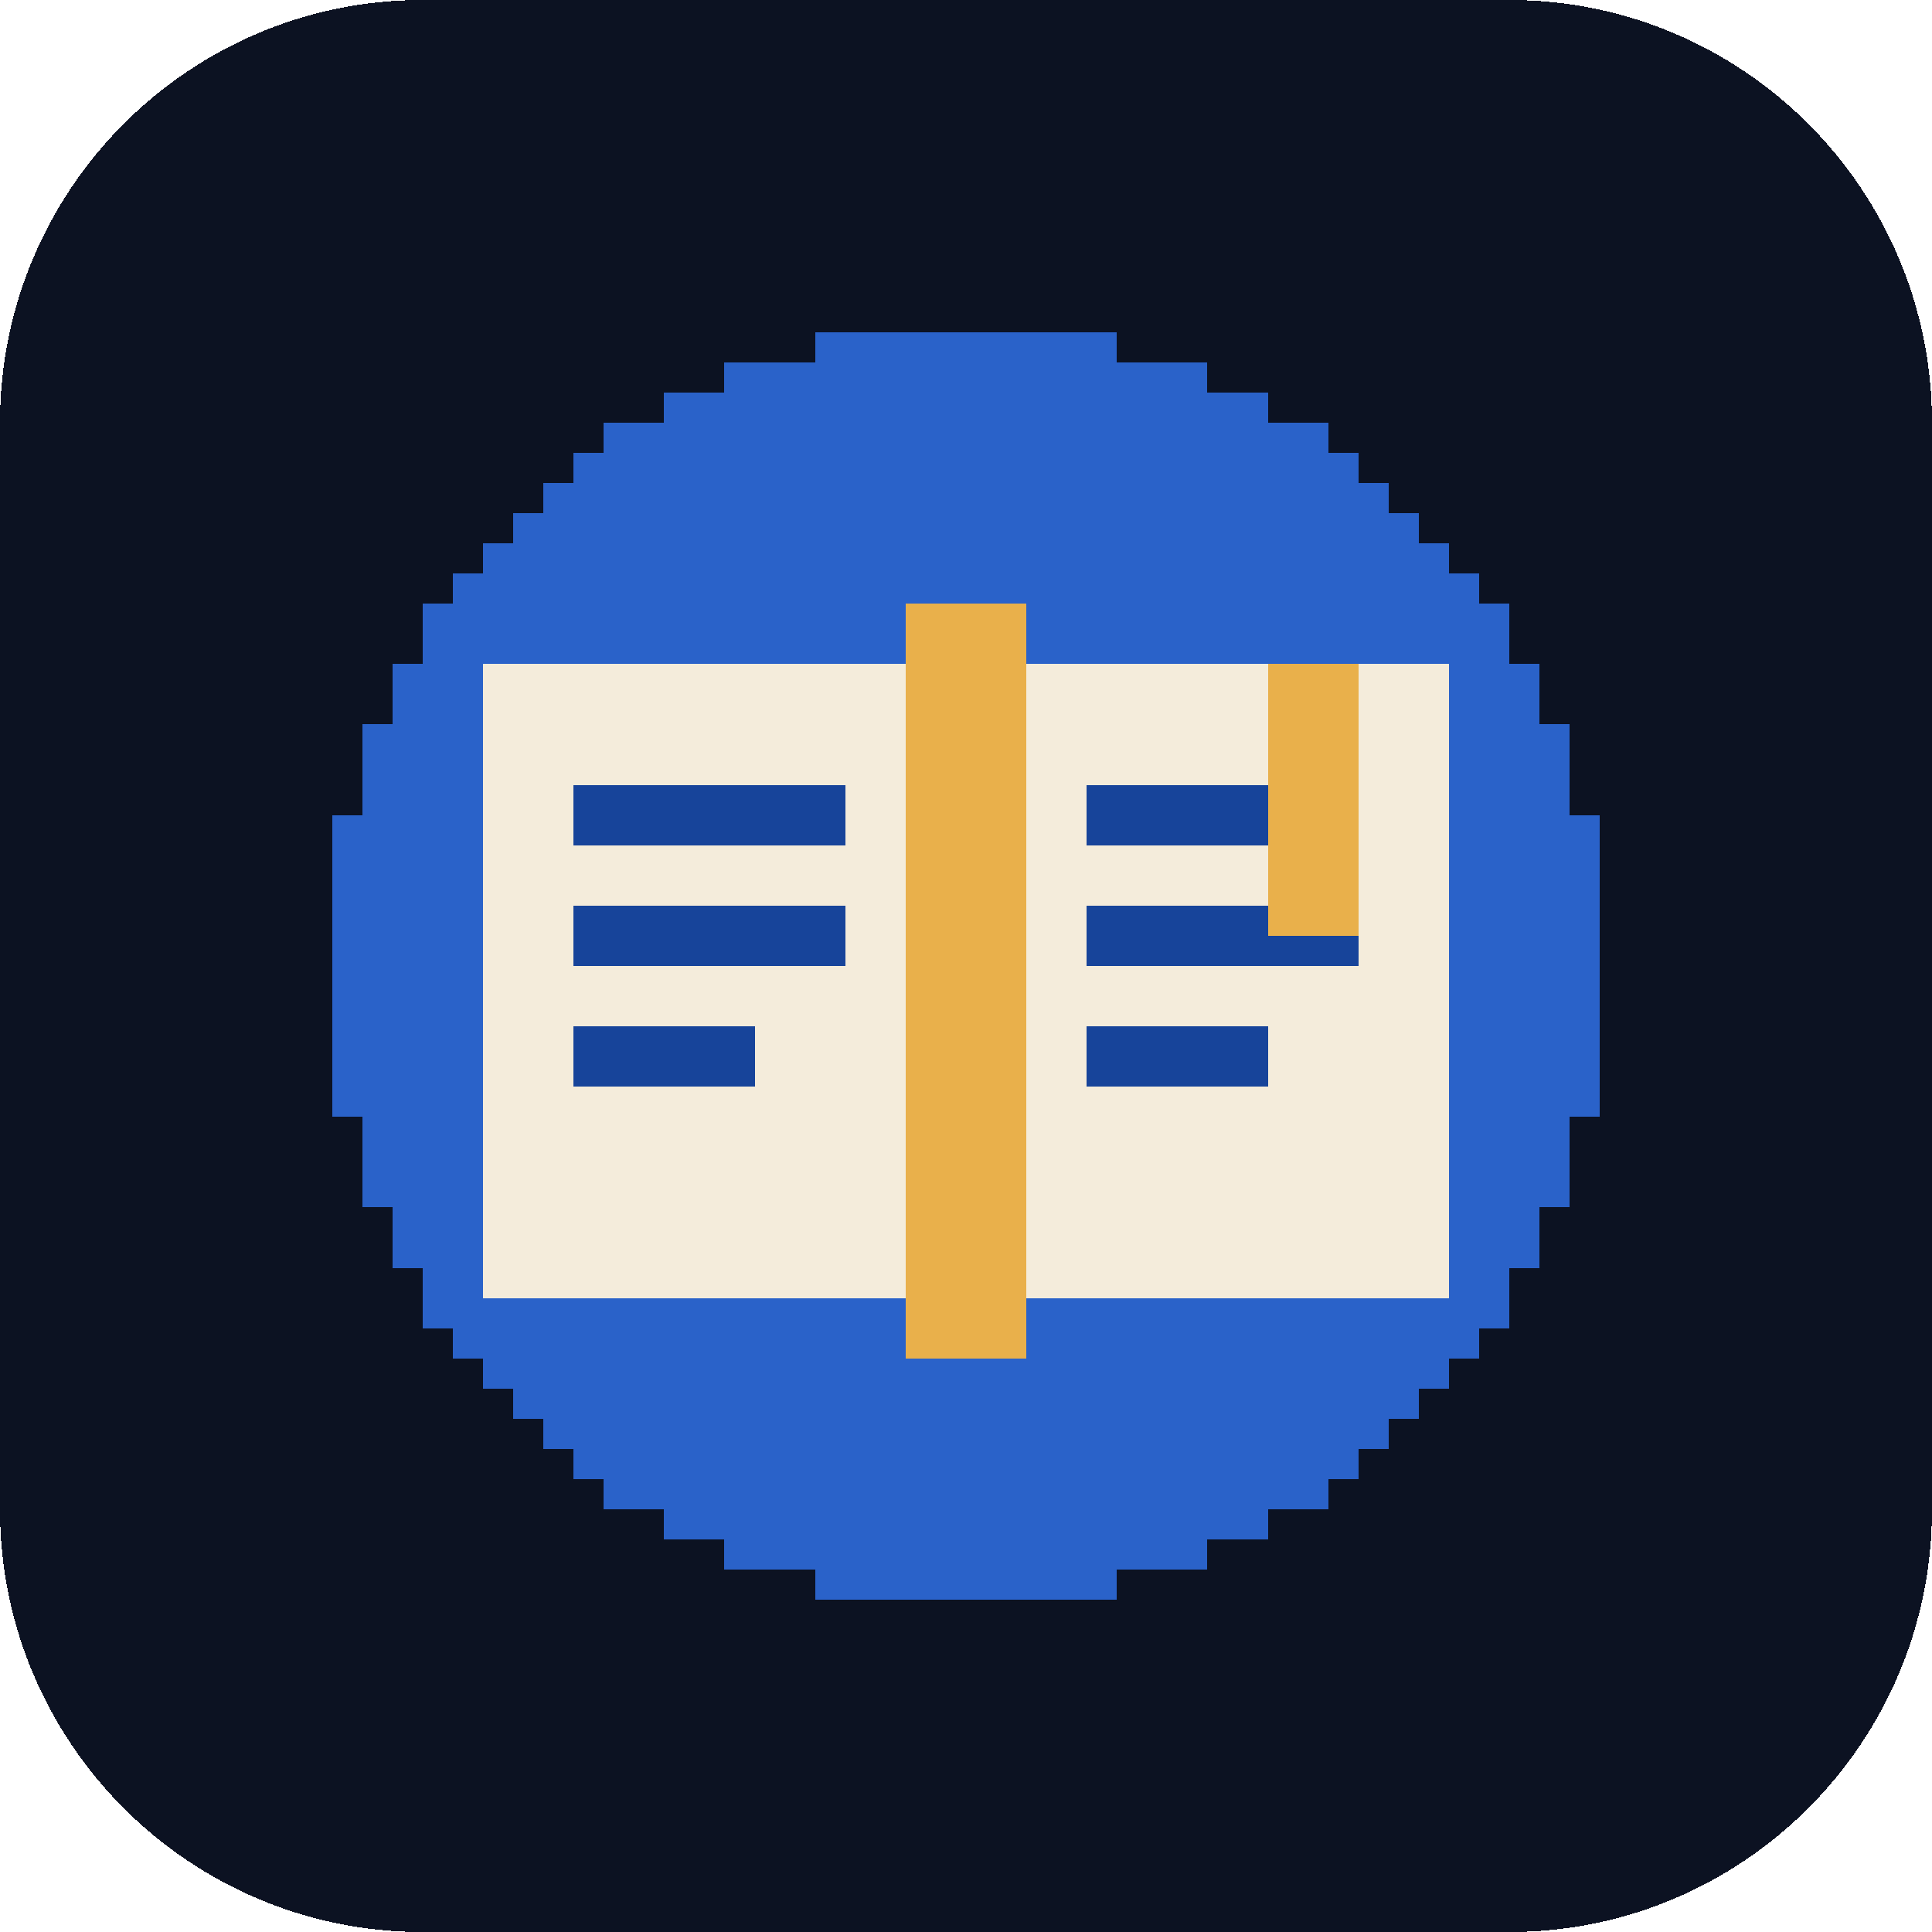
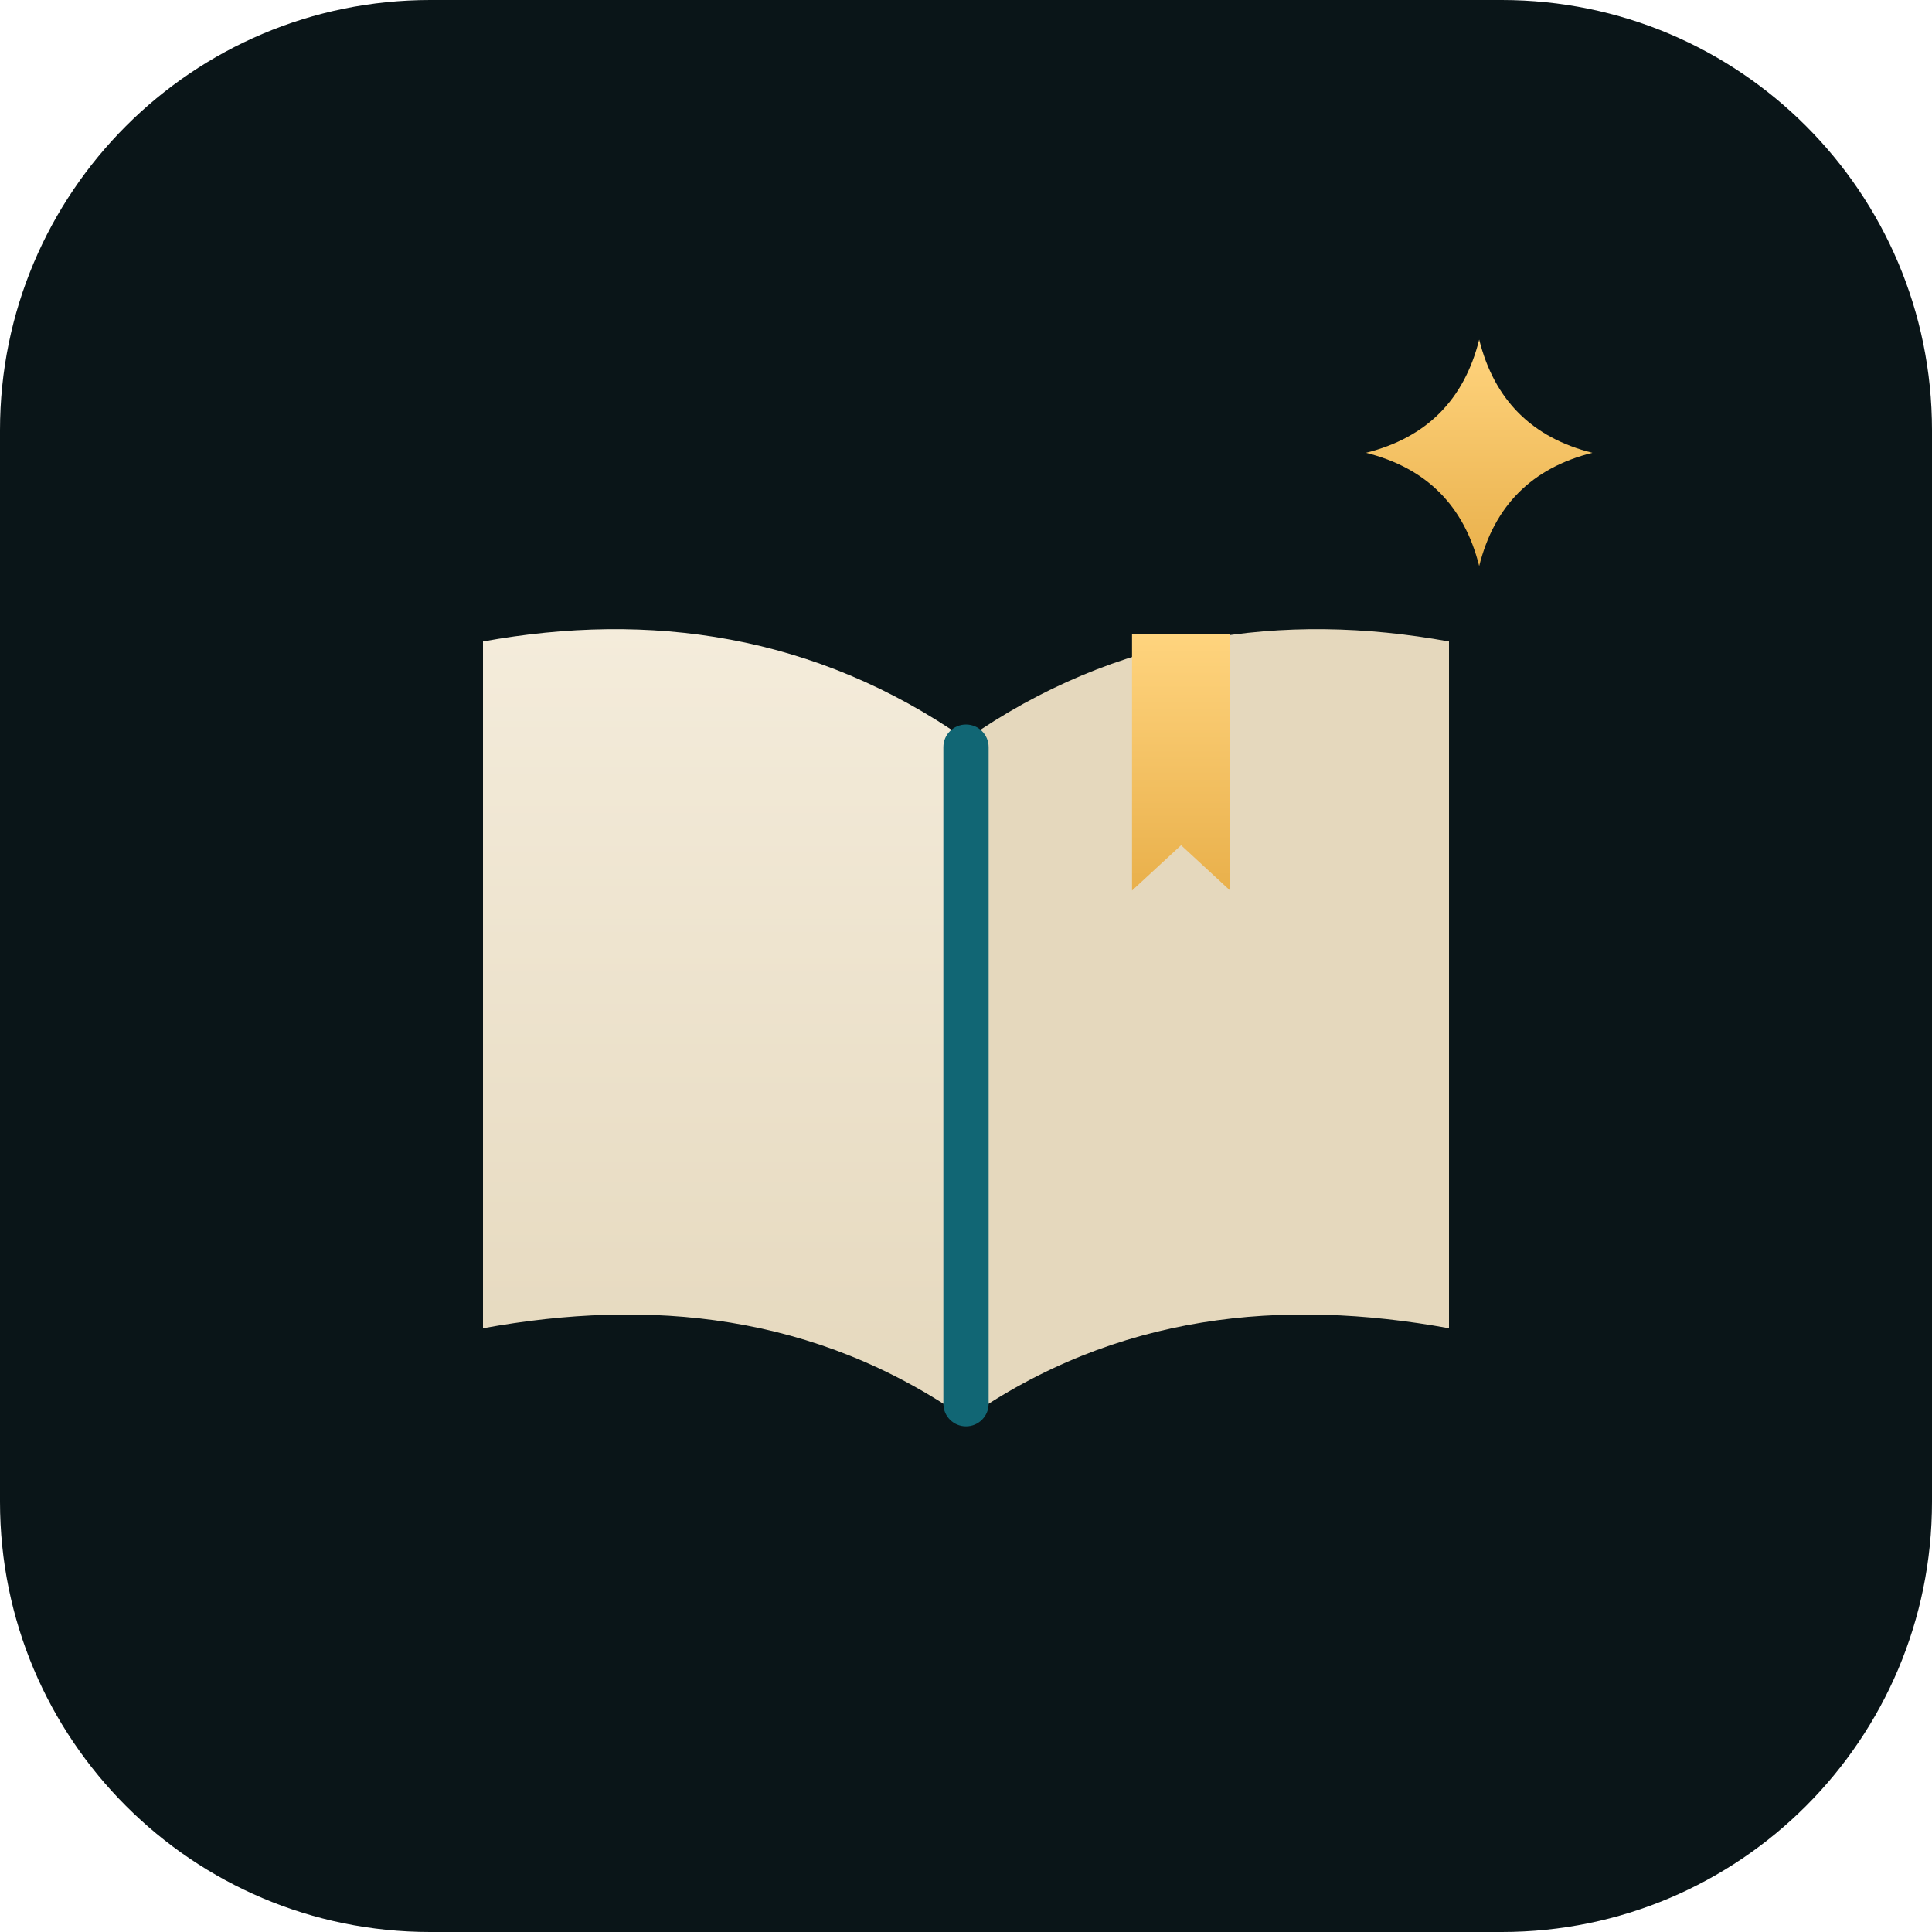
- <svg xmlns="http://www.w3.org/2000/svg" viewBox="0 0 64 64" width="64" height="64" shape-rendering="crispEdges">
-   <rect width="64" height="64" rx="14" fill="#0c1222" />
-   <rect x="27" y="11" width="10" height="1" fill="#2a62c9" />
-   <rect x="24" y="12" width="16" height="1" fill="#2a62c9" />
-   <rect x="22" y="13" width="20" height="1" fill="#2a62c9" />
-   <rect x="20" y="14" width="24" height="1" fill="#2a62c9" />
-   <rect x="19" y="15" width="26" height="1" fill="#2a62c9" />
-   <rect x="18" y="16" width="28" height="1" fill="#2a62c9" />
-   <rect x="17" y="17" width="30" height="1" fill="#2a62c9" />
-   <rect x="16" y="18" width="32" height="1" fill="#2a62c9" />
-   <rect x="15" y="19" width="34" height="1" fill="#2a62c9" />
-   <rect x="14" y="20" width="36" height="2" fill="#2a62c9" />
-   <rect x="13" y="22" width="38" height="2" fill="#2a62c9" />
-   <rect x="12" y="24" width="40" height="3" fill="#2a62c9" />
-   <rect x="11" y="27" width="42" height="10" fill="#2a62c9" />
-   <rect x="12" y="37" width="40" height="3" fill="#2a62c9" />
-   <rect x="13" y="40" width="38" height="2" fill="#2a62c9" />
-   <rect x="14" y="42" width="36" height="2" fill="#2a62c9" />
-   <rect x="15" y="44" width="34" height="1" fill="#2a62c9" />
-   <rect x="16" y="45" width="32" height="1" fill="#2a62c9" />
-   <rect x="17" y="46" width="30" height="1" fill="#2a62c9" />
-   <rect x="18" y="47" width="28" height="1" fill="#2a62c9" />
-   <rect x="19" y="48" width="26" height="1" fill="#2a62c9" />
-   <rect x="20" y="49" width="24" height="1" fill="#2a62c9" />
-   <rect x="22" y="50" width="20" height="1" fill="#2a62c9" />
-   <rect x="24" y="51" width="16" height="1" fill="#2a62c9" />
-   <rect x="27" y="52" width="10" height="1" fill="#2a62c9" />
-   <rect x="16" y="22" width="15" height="21" fill="#f4ecdb" />
-   <rect x="33" y="22" width="15" height="21" fill="#f4ecdb" />
-   <rect x="30" y="20" width="4" height="25" fill="#e9b04b" />
-   <rect x="19" y="26" width="9" height="2" fill="#17449a" />
-   <rect x="19" y="30" width="9" height="2" fill="#17449a" />
-   <rect x="19" y="34" width="6" height="2" fill="#17449a" />
-   <rect x="36" y="26" width="9" height="2" fill="#17449a" />
-   <rect x="36" y="30" width="9" height="2" fill="#17449a" />
-   <rect x="36" y="34" width="6" height="2" fill="#17449a" />
-   <rect x="42" y="22" width="3" height="9" fill="#e9b04b" />
+ <svg xmlns="http://www.w3.org/2000/svg" viewBox="0 0 512 512" width="512" height="512">
+   <defs>
+     <linearGradient id="front" x1="0" y1="0" x2="0" y2="1">
+       <stop offset="0" stop-color="#3bb3c3" />
+       <stop offset="1" stop-color="#1c8c9e" />
+     </linearGradient>
+     <linearGradient id="fold" x1="0" y1="0" x2="0" y2="1">
+       <stop offset="0" stop-color="#1c8c9e" />
+       <stop offset="1" stop-color="#116674" />
+     </linearGradient>
+     <linearGradient id="gold" x1="0" y1="0" x2="0" y2="1">
+       <stop offset="0" stop-color="#ffd47e" />
+       <stop offset="1" stop-color="#e9b04b" />
+     </linearGradient>
+     <linearGradient id="page" x1="0" y1="0" x2="0" y2="1">
+       <stop offset="0" stop-color="#f4ecdb" />
+       <stop offset="1" stop-color="#e5d8bd" />
+     </linearGradient>
+   </defs>
+   <rect width="512" height="512" rx="114" fill="#0a1518" />
+   <path d="M256 196 C216 168 172 162 128 170 V352 C172 344 216 348 256 376 Z" fill="url(#page)" />
+   <path d="M256 196 C296 168 340 162 384 170 V352 C340 344 296 348 256 376 Z" fill="#e5d8bd" />
+   <rect x="250" y="192" width="12" height="186" rx="6" fill="#116674" />
+   <path d="M300 168 H326 V236 L313 224 L300 236 Z" fill="url(#gold)" />
+   <path d="M392 90 Q398 114 422 120Q398 126 392 150Q386 126 362 120Q386 114 392 90Z" fill="url(#gold)" />
</svg>
